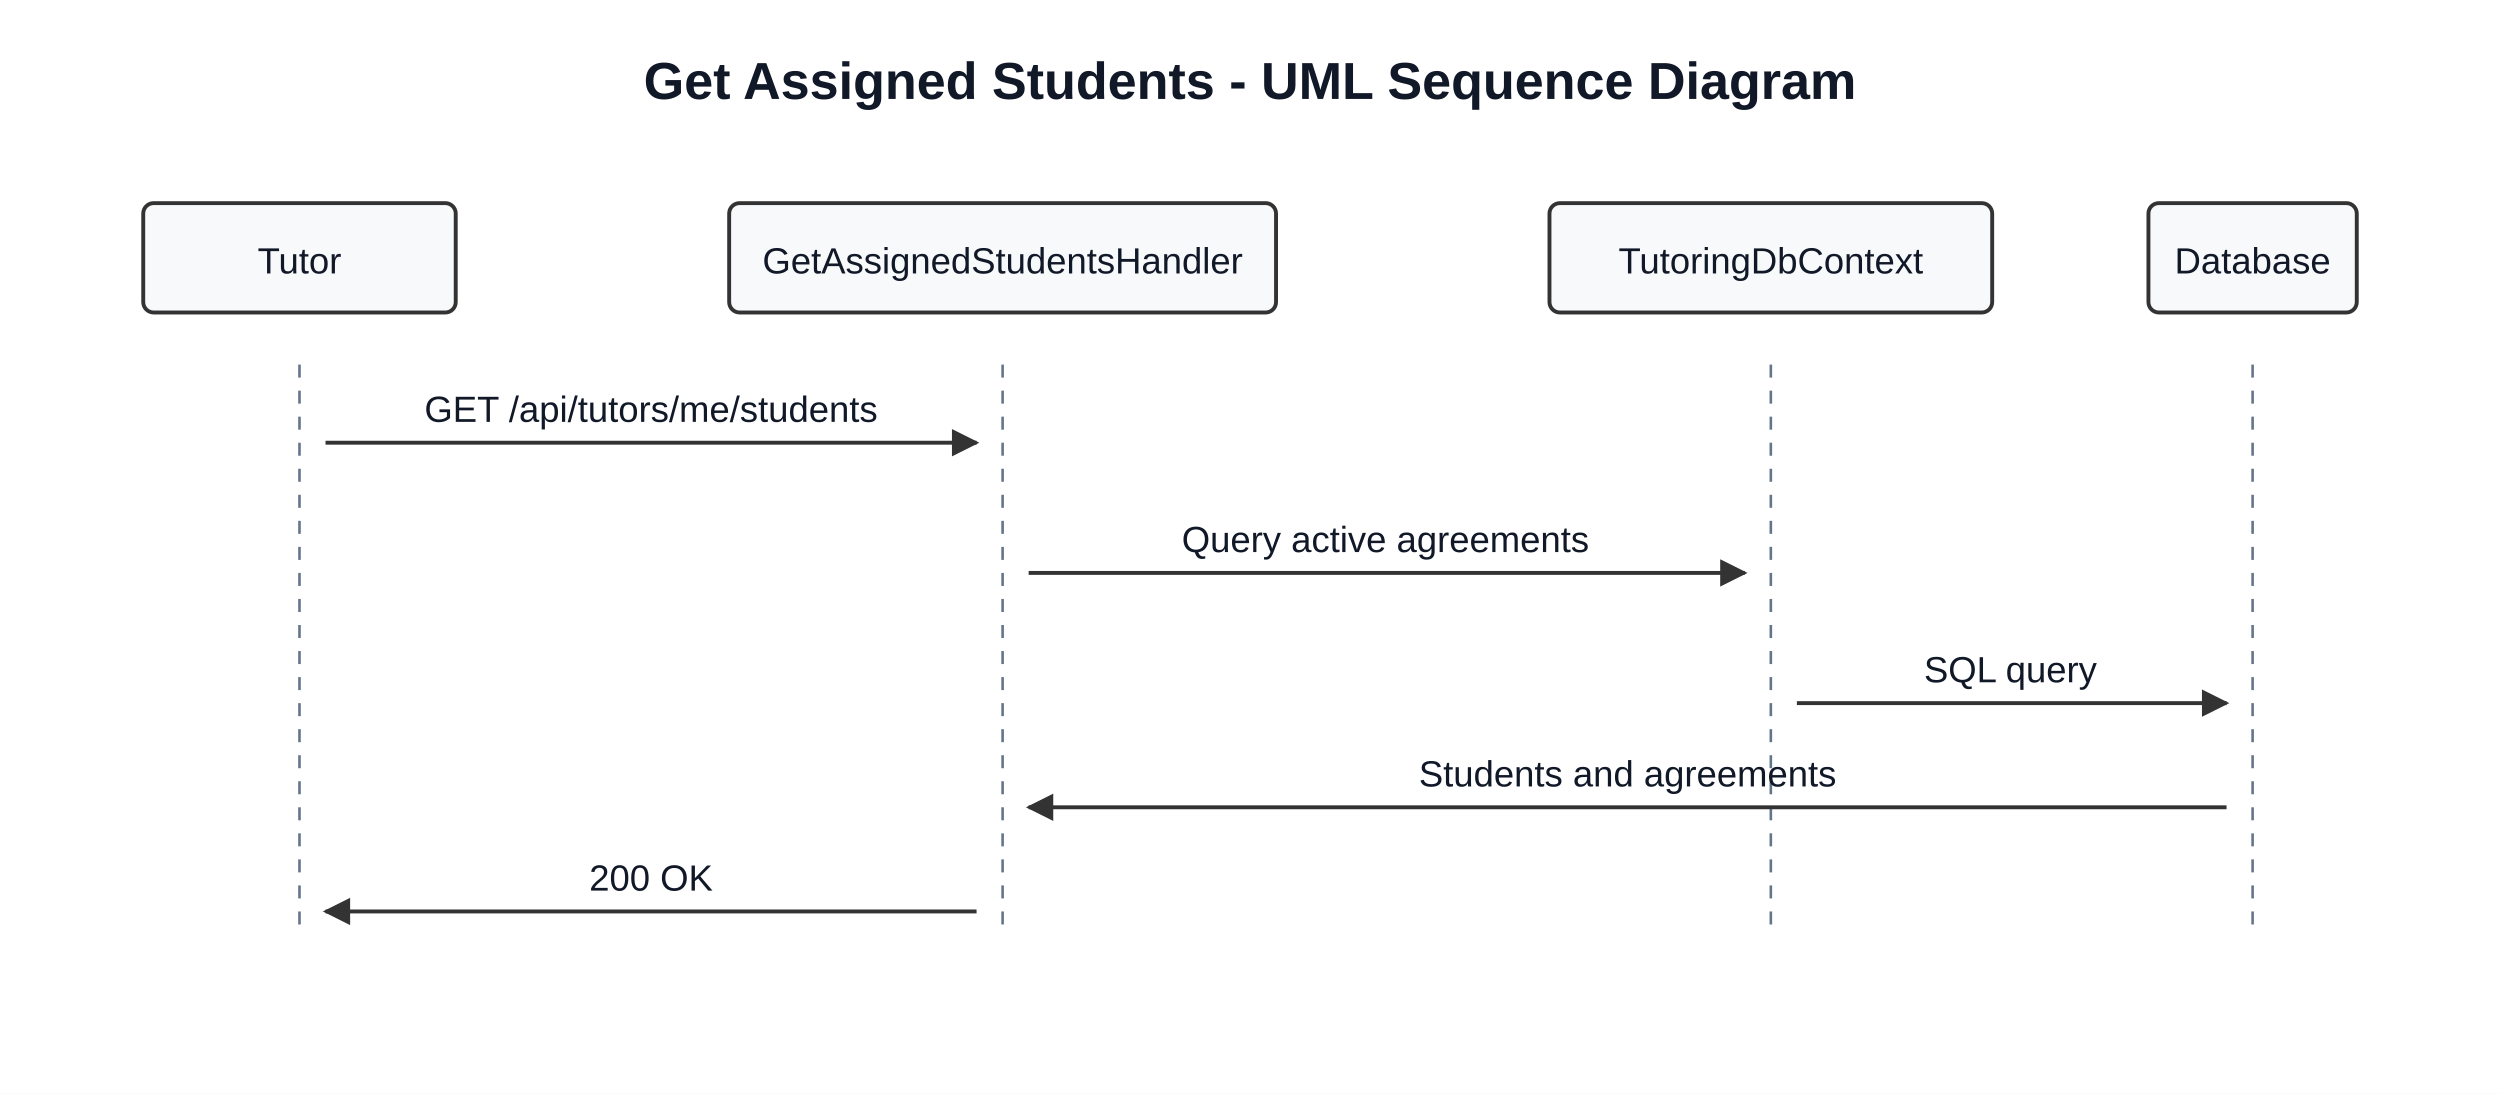
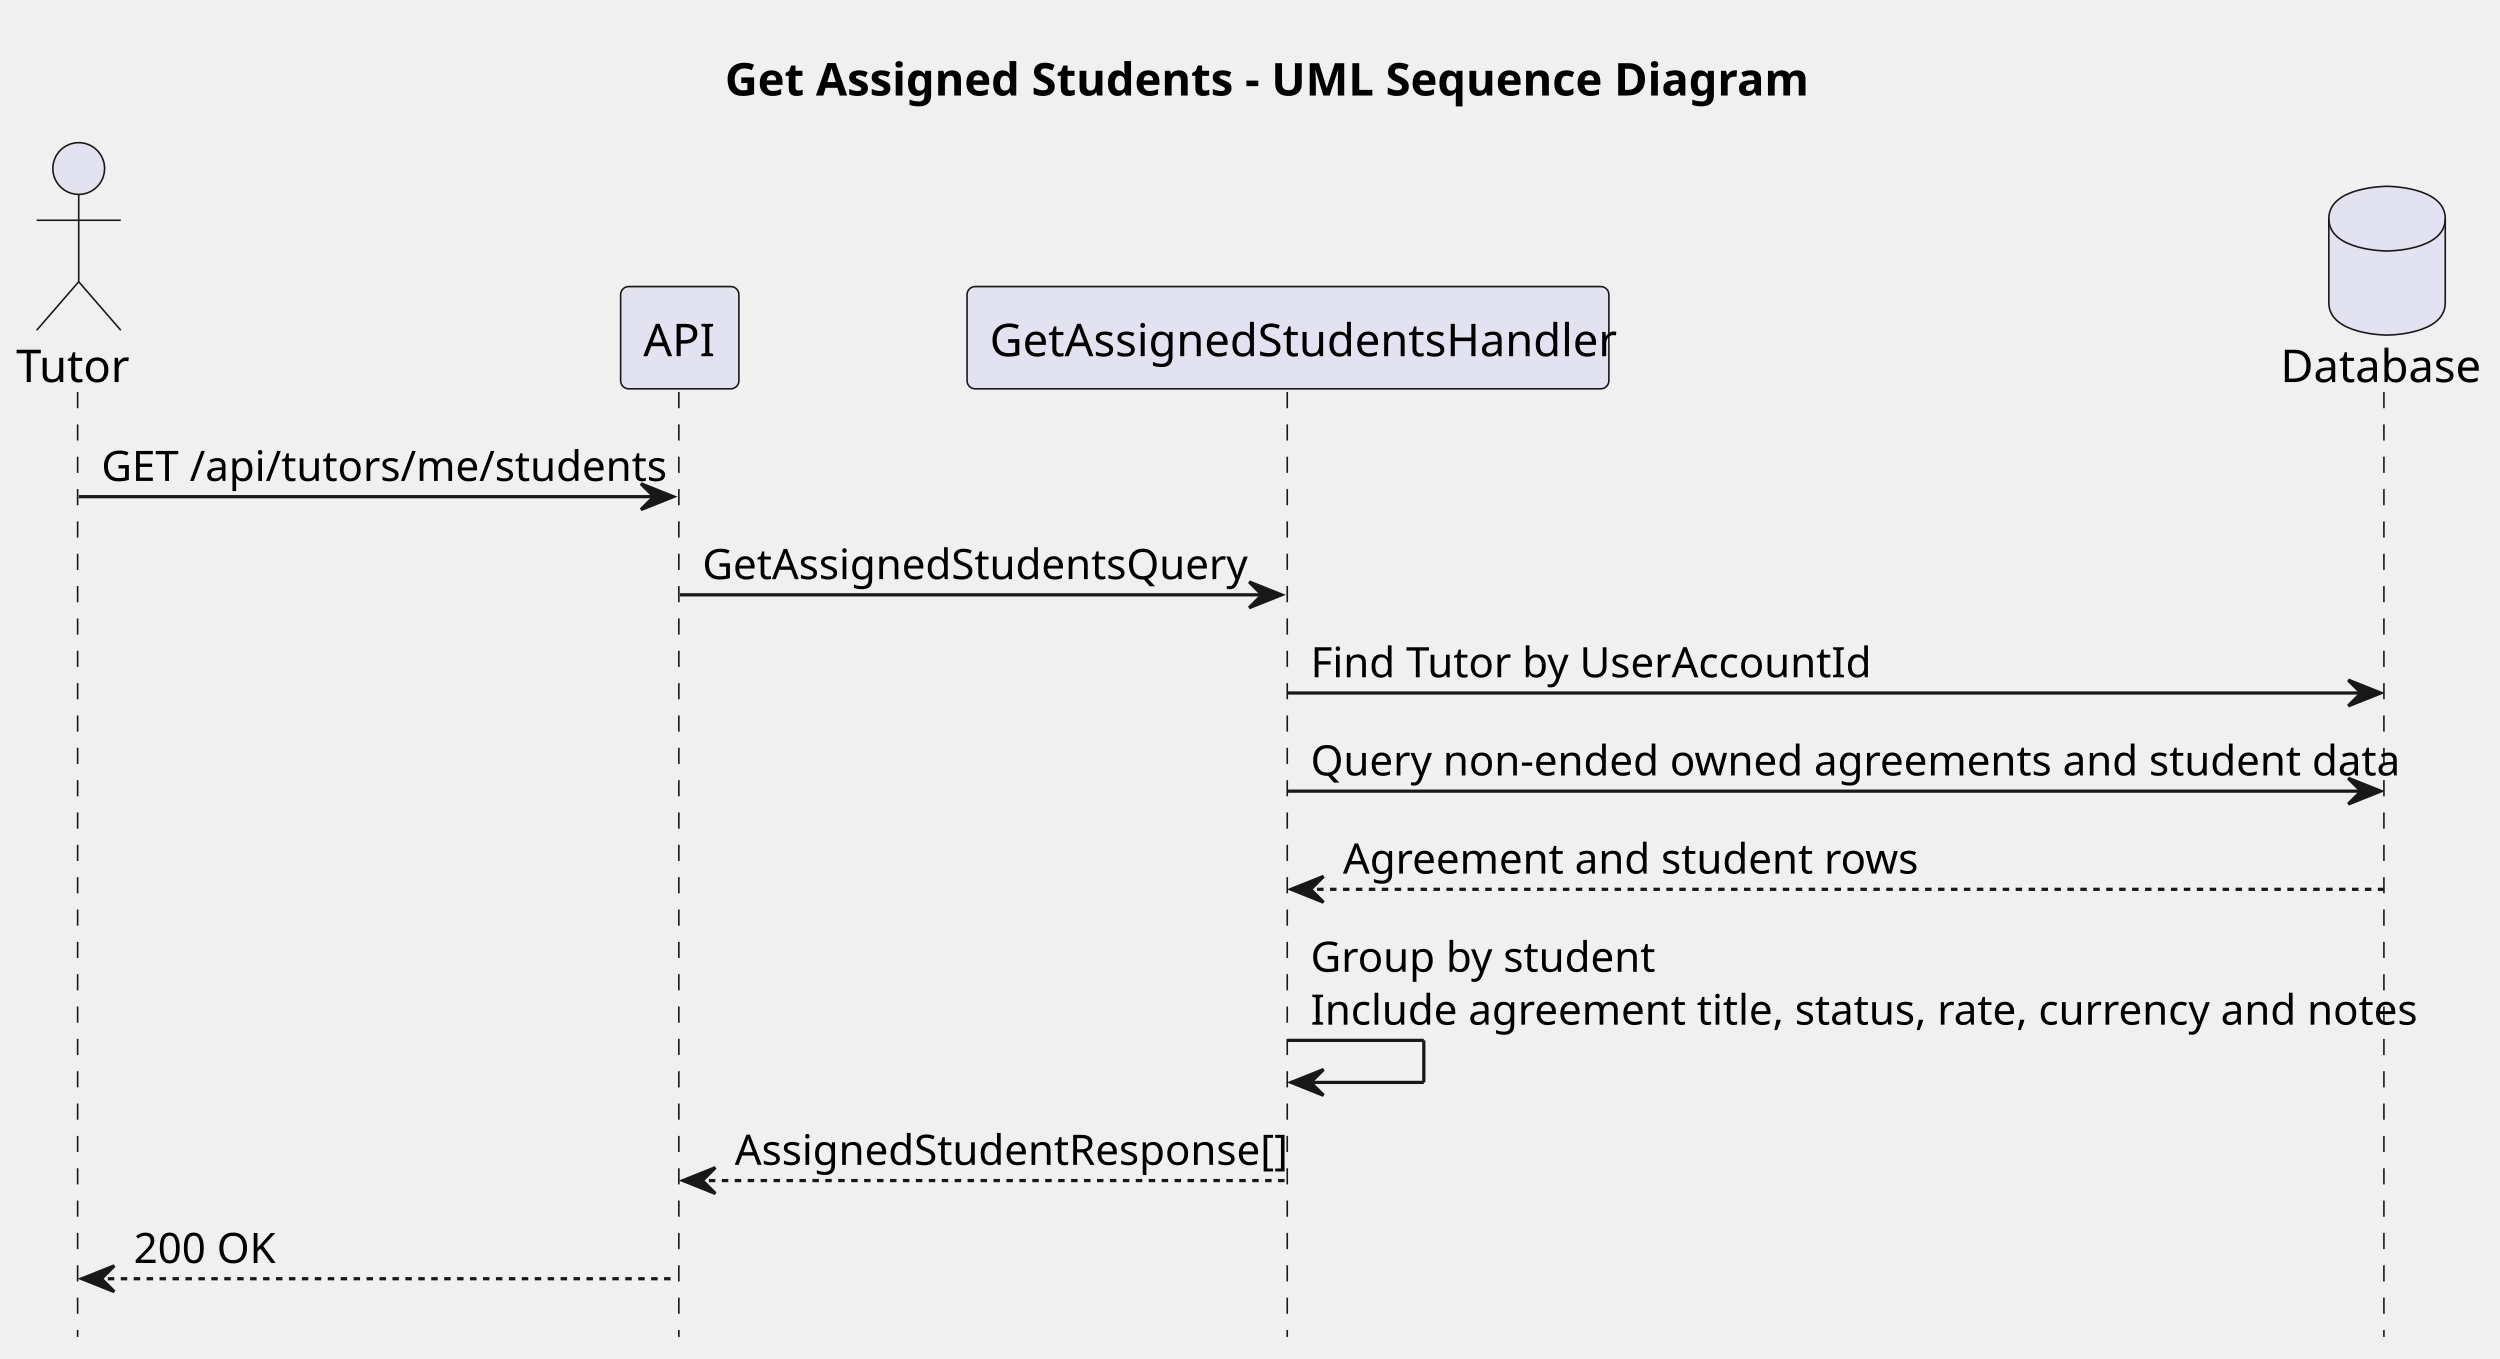
- <svg xmlns="http://www.w3.org/2000/svg" width="960" height="420" viewBox="0 0 960 420" role="img" aria-labelledby="title desc">
-   <rect width="960" height="420" fill="white" />
-   <style>
-     text { font-family: Arial, sans-serif; fill: #111827; }
-     .actor { fill: #f8f9fb; stroke: #333333; stroke-width: 1.5; }
-     .arrow { stroke: #333333; stroke-width: 1.5; marker-end: url(#arrow); }
-     .label { font-size: 14px; }
-     .title { font-size: 20px; font-weight: bold; }
-   </style>
-   <defs>
-     <marker id="arrow" viewBox="0 0 10 10" refX="9" refY="5" markerWidth="7" markerHeight="7" orient="auto-start-reverse">
-       <path d="M 0 0 L 10 5 L 0 10 z" fill="#333333" />
-     </marker>
-   </defs>
-   <text x="480" y="38" text-anchor="middle" class="title">Get Assigned Students - UML Sequence Diagram</text>
-   <rect x="55" y="78" width="120" height="42" rx="4" class="actor" />
-   <rect x="280" y="78" width="210" height="42" rx="4" class="actor" />
-   <rect x="595" y="78" width="170" height="42" rx="4" class="actor" />
-   <rect x="825" y="78" width="80" height="42" rx="4" class="actor" />
-   <text x="115" y="105" text-anchor="middle" class="label">Tutor</text>
-   <text x="385" y="105" text-anchor="middle" class="label">GetAssignedStudentsHandler</text>
-   <text x="680" y="105" text-anchor="middle" class="label">TutoringDbContext</text>
-   <text x="865" y="105" text-anchor="middle" class="label">Database</text>
-   <line x1="115" y1="140" x2="115" y2="360" stroke="#64748b" stroke-dasharray="5 5" />
-   <line x1="385" y1="140" x2="385" y2="360" stroke="#64748b" stroke-dasharray="5 5" />
-   <line x1="680" y1="140" x2="680" y2="360" stroke="#64748b" stroke-dasharray="5 5" />
-   <line x1="865" y1="140" x2="865" y2="360" stroke="#64748b" stroke-dasharray="5 5" />
-   <line x1="125" y1="170" x2="375" y2="170" class="arrow" />
-   <text x="250" y="162" text-anchor="middle" class="label">GET /api/tutors/me/students</text>
-   <line x1="395" y1="220" x2="670" y2="220" class="arrow" />
-   <text x="532" y="212" text-anchor="middle" class="label">Query active agreements</text>
-   <line x1="690" y1="270" x2="855" y2="270" class="arrow" />
-   <text x="772" y="262" text-anchor="middle" class="label">SQL query</text>
-   <line x1="855" y1="310" x2="395" y2="310" class="arrow" />
-   <text x="625" y="302" text-anchor="middle" class="label">Students and agreements</text>
-   <line x1="375" y1="350" x2="125" y2="350" class="arrow" />
-   <text x="250" y="342" text-anchor="middle" class="label">200 OK</text>
+ <svg xmlns="http://www.w3.org/2000/svg" contentStyleType="text/css" data-diagram-type="SEQUENCE" height="420px" preserveAspectRatio="none" style="width:773px;height:420px;background:#FFFFFF;" version="1.1" viewBox="0 0 773 420" width="773px" zoomAndPan="magnify">
+   <defs />
+   <g>
+     <text fill="#000000" font-family="sans-serif" font-size="14" font-weight="bold" lengthAdjust="spacing" textLength="326.724" x="224.157" y="29.533">Get Assigned Students - UML Sequence Diagram</text>
+     <g>
+       <rect fill="#000000" fill-opacity="0" height="292.164" width="8" x="20.338" y="121.219" />
+       <line style="stroke:#181818;stroke-width:0.5;stroke-dasharray:5,5;" x1="24" x2="24" y1="121.219" y2="413.383" />
+     </g>
+     <g>
+       <rect fill="#000000" fill-opacity="0" height="292.164" width="8" x="206.184" y="121.219" />
+       <line style="stroke:#181818;stroke-width:0.5;stroke-dasharray:5,5;" x1="209.901" x2="209.901" y1="121.219" y2="413.383" />
+     </g>
+     <g>
+       <rect fill="#000000" fill-opacity="0" height="292.164" width="8" x="394.239" y="121.219" />
+       <line style="stroke:#181818;stroke-width:0.5;stroke-dasharray:5,5;" x1="398.016" x2="398.016" y1="121.219" y2="413.383" />
+     </g>
+     <g>
+       <rect fill="#000000" fill-opacity="0" height="292.164" width="8" x="734.073" y="121.219" />
+       <line style="stroke:#181818;stroke-width:0.5;stroke-dasharray:5,5;" x1="737.108" x2="737.108" y1="121.219" y2="413.383" />
+     </g>
+     <g class="participant participant-head" data-participant="Tutor">
+       <text fill="#000000" font-family="sans-serif" font-size="14" lengthAdjust="spacing" textLength="32.676" x="5" y="118.143">Tutor</text>
+       <ellipse cx="24.338" cy="52.109" fill="#E2E2F0" rx="8" ry="8" style="stroke:#181818;stroke-width:0.5;" />
+       <path d="M24.338,60.109 L24.338,87.109 M11.338,68.109 L37.338,68.109 M24.338,87.109 L11.338,102.109 M24.338,87.109 L37.338,102.109" fill="none" style="stroke:#181818;stroke-width:0.5;" />
+     </g>
+     <g class="participant participant-head" data-participant="API">
+       <rect fill="#E2E2F0" height="31.609" rx="2.5" ry="2.5" style="stroke:#181818;stroke-width:0.5;" width="36.565" x="191.901" y="88.609" />
+       <text fill="#000000" font-family="sans-serif" font-size="14" lengthAdjust="spacing" textLength="22.565" x="198.901" y="110.143">API</text>
+     </g>
+     <g class="participant participant-head" data-participant="GetAssignedStudentsHandler">
+       <rect fill="#E2E2F0" height="31.609" rx="2.5" ry="2.5" style="stroke:#181818;stroke-width:0.5;" width="198.447" x="299.016" y="88.609" />
+       <text fill="#000000" font-family="sans-serif" font-size="14" lengthAdjust="spacing" textLength="184.447" x="306.016" y="110.143">GetAssignedStudentsHandler</text>
+     </g>
+     <g class="participant participant-head" data-participant="Database">
+       <text fill="#000000" font-family="sans-serif" font-size="14" lengthAdjust="spacing" textLength="59.931" x="705.108" y="118.143">Database</text>
+       <path d="M720.073,67.609 C720.073,57.609 738.073,57.609 738.073,57.609 C738.073,57.609 756.073,57.609 756.073,67.609 L756.073,93.609 C756.073,103.609 738.073,103.609 738.073,103.609 C738.073,103.609 720.073,103.609 720.073,93.609 L720.073,67.609" fill="#E2E2F0" style="stroke:#181818;stroke-width:0.5;" />
+       <path d="M720.073,67.609 C720.073,77.609 738.073,77.609 738.073,77.609 C738.073,77.609 756.073,77.609 756.073,67.609" fill="none" style="stroke:#181818;stroke-width:0.5;" />
+     </g>
+     <g class="message" data-participant-1="Tutor" data-participant-2="API">
+       <polygon fill="#181818" points="198.184,149.57,208.184,153.57,198.184,157.57,202.184,153.57" style="stroke:#181818;stroke-width:1;" />
+       <line style="stroke:#181818;stroke-width:1;" x1="24.338" x2="204.184" y1="153.57" y2="153.57" />
+       <text fill="#000000" font-family="sans-serif" font-size="13" lengthAdjust="spacing" textLength="161.846" x="31.338" y="148.714">GET /api/tutors/me/students</text>
+     </g>
+     <g class="message" data-participant-1="API" data-participant-2="GetAssignedStudentsHandler">
+       <polygon fill="#181818" points="386.239,179.922,396.239,183.922,386.239,187.922,390.239,183.922" style="stroke:#181818;stroke-width:1;" />
+       <line style="stroke:#181818;stroke-width:1;" x1="210.184" x2="392.239" y1="183.922" y2="183.922" />
+       <text fill="#000000" font-family="sans-serif" font-size="13" lengthAdjust="spacing" textLength="161.148" x="217.184" y="179.065">GetAssignedStudentsQuery</text>
+     </g>
+     <g class="message" data-participant-1="GetAssignedStudentsHandler" data-participant-2="Database">
+       <polygon fill="#181818" points="726.073,210.273,736.073,214.273,726.073,218.273,730.073,214.273" style="stroke:#181818;stroke-width:1;" />
+       <line style="stroke:#181818;stroke-width:1;" x1="398.239" x2="732.073" y1="214.273" y2="214.273" />
+       <text fill="#000000" font-family="sans-serif" font-size="13" lengthAdjust="spacing" textLength="165.458" x="405.239" y="209.417">Find Tutor by UserAccountId</text>
+     </g>
+     <g class="message" data-participant-1="GetAssignedStudentsHandler" data-participant-2="Database">
+       <polygon fill="#181818" points="726.073,240.625,736.073,244.625,726.073,248.625,730.073,244.625" style="stroke:#181818;stroke-width:1;" />
+       <line style="stroke:#181818;stroke-width:1;" x1="398.239" x2="732.073" y1="244.625" y2="244.625" />
+       <text fill="#000000" font-family="sans-serif" font-size="13" lengthAdjust="spacing" textLength="315.834" x="405.239" y="239.769">Query non-ended owned agreements and student data</text>
+     </g>
+     <g class="message" data-participant-1="Database" data-participant-2="GetAssignedStudentsHandler">
+       <polygon fill="#181818" points="409.239,270.977,399.239,274.977,409.239,278.977,405.239,274.977" style="stroke:#181818;stroke-width:1;" />
+       <line style="stroke:#181818;stroke-width:1;stroke-dasharray:2,2;" x1="403.239" x2="737.073" y1="274.977" y2="274.977" />
+       <text fill="#000000" font-family="sans-serif" font-size="13" lengthAdjust="spacing" textLength="166.207" x="415.239" y="270.12">Agreement and student rows</text>
+     </g>
+     <g class="message" data-participant-1="GetAssignedStudentsHandler" data-participant-2="GetAssignedStudentsHandler">
+       <line style="stroke:#181818;stroke-width:1;" x1="398.239" x2="440.239" y1="321.68" y2="321.68" />
+       <line style="stroke:#181818;stroke-width:1;" x1="440.239" x2="440.239" y1="321.68" y2="334.68" />
+       <line style="stroke:#181818;stroke-width:1;" x1="399.239" x2="440.239" y1="334.68" y2="334.68" />
+       <polygon fill="#181818" points="409.239,330.68,399.239,334.68,409.239,338.68,405.239,334.68" style="stroke:#181818;stroke-width:1;" />
+       <text fill="#000000" font-family="sans-serif" font-size="13" lengthAdjust="spacing" textLength="99.728" x="405.239" y="300.472">Group by student</text>
+       <text fill="#000000" font-family="sans-serif" font-size="13" lengthAdjust="spacing" textLength="320.842" x="405.239" y="316.823">Include agreement title, status, rate, currency and notes</text>
+     </g>
+     <g class="message" data-participant-1="GetAssignedStudentsHandler" data-participant-2="API">
+       <polygon fill="#181818" points="221.184,361.031,211.184,365.031,221.184,369.031,217.184,365.031" style="stroke:#181818;stroke-width:1;" />
+       <line style="stroke:#181818;stroke-width:1;stroke-dasharray:2,2;" x1="215.184" x2="397.239" y1="365.031" y2="365.031" />
+       <text fill="#000000" font-family="sans-serif" font-size="13" lengthAdjust="spacing" textLength="164.055" x="227.184" y="360.175">AssignedStudentResponse[]</text>
+     </g>
+     <g class="message" data-participant-1="API" data-participant-2="Tutor">
+       <polygon fill="#181818" points="35.338,391.383,25.338,395.383,35.338,399.383,31.338,395.383" style="stroke:#181818;stroke-width:1;" />
+       <line style="stroke:#181818;stroke-width:1;stroke-dasharray:2,2;" x1="29.338" x2="209.184" y1="395.383" y2="395.383" />
+       <text fill="#000000" font-family="sans-serif" font-size="13" lengthAdjust="spacing" textLength="44.084" x="41.338" y="390.526">200 OK</text>
+     </g>
+   </g>
</svg>
